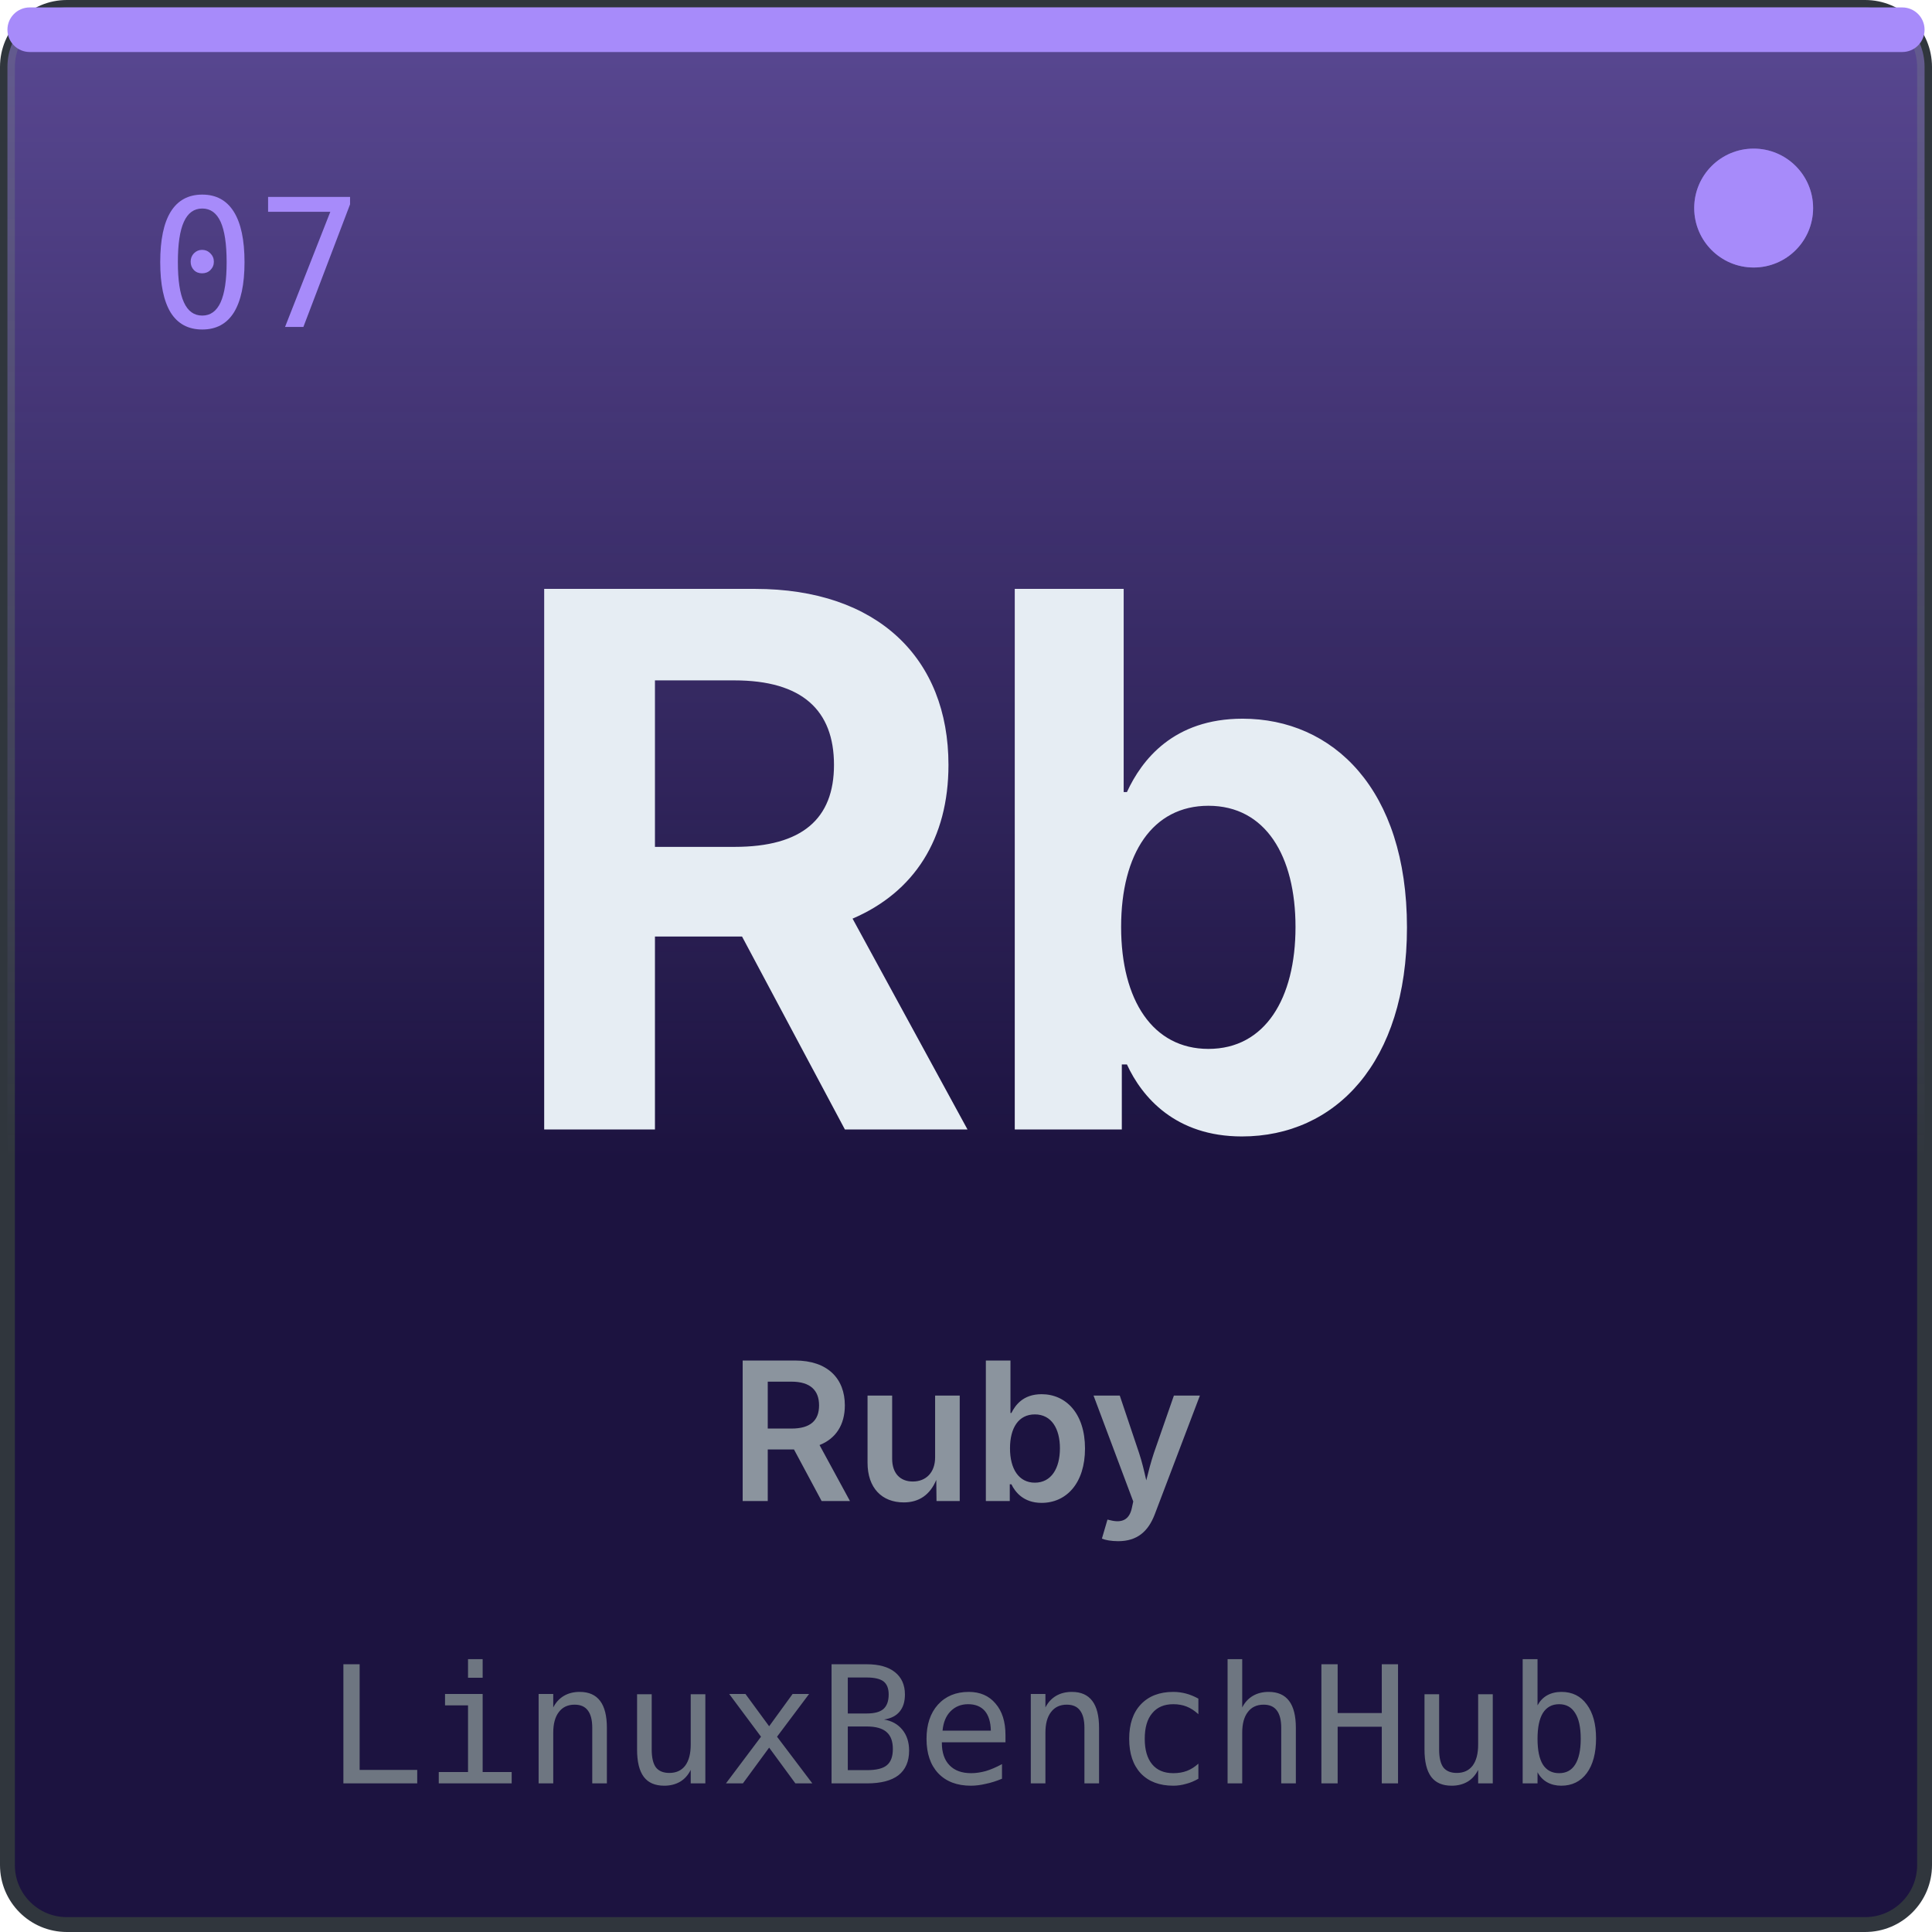
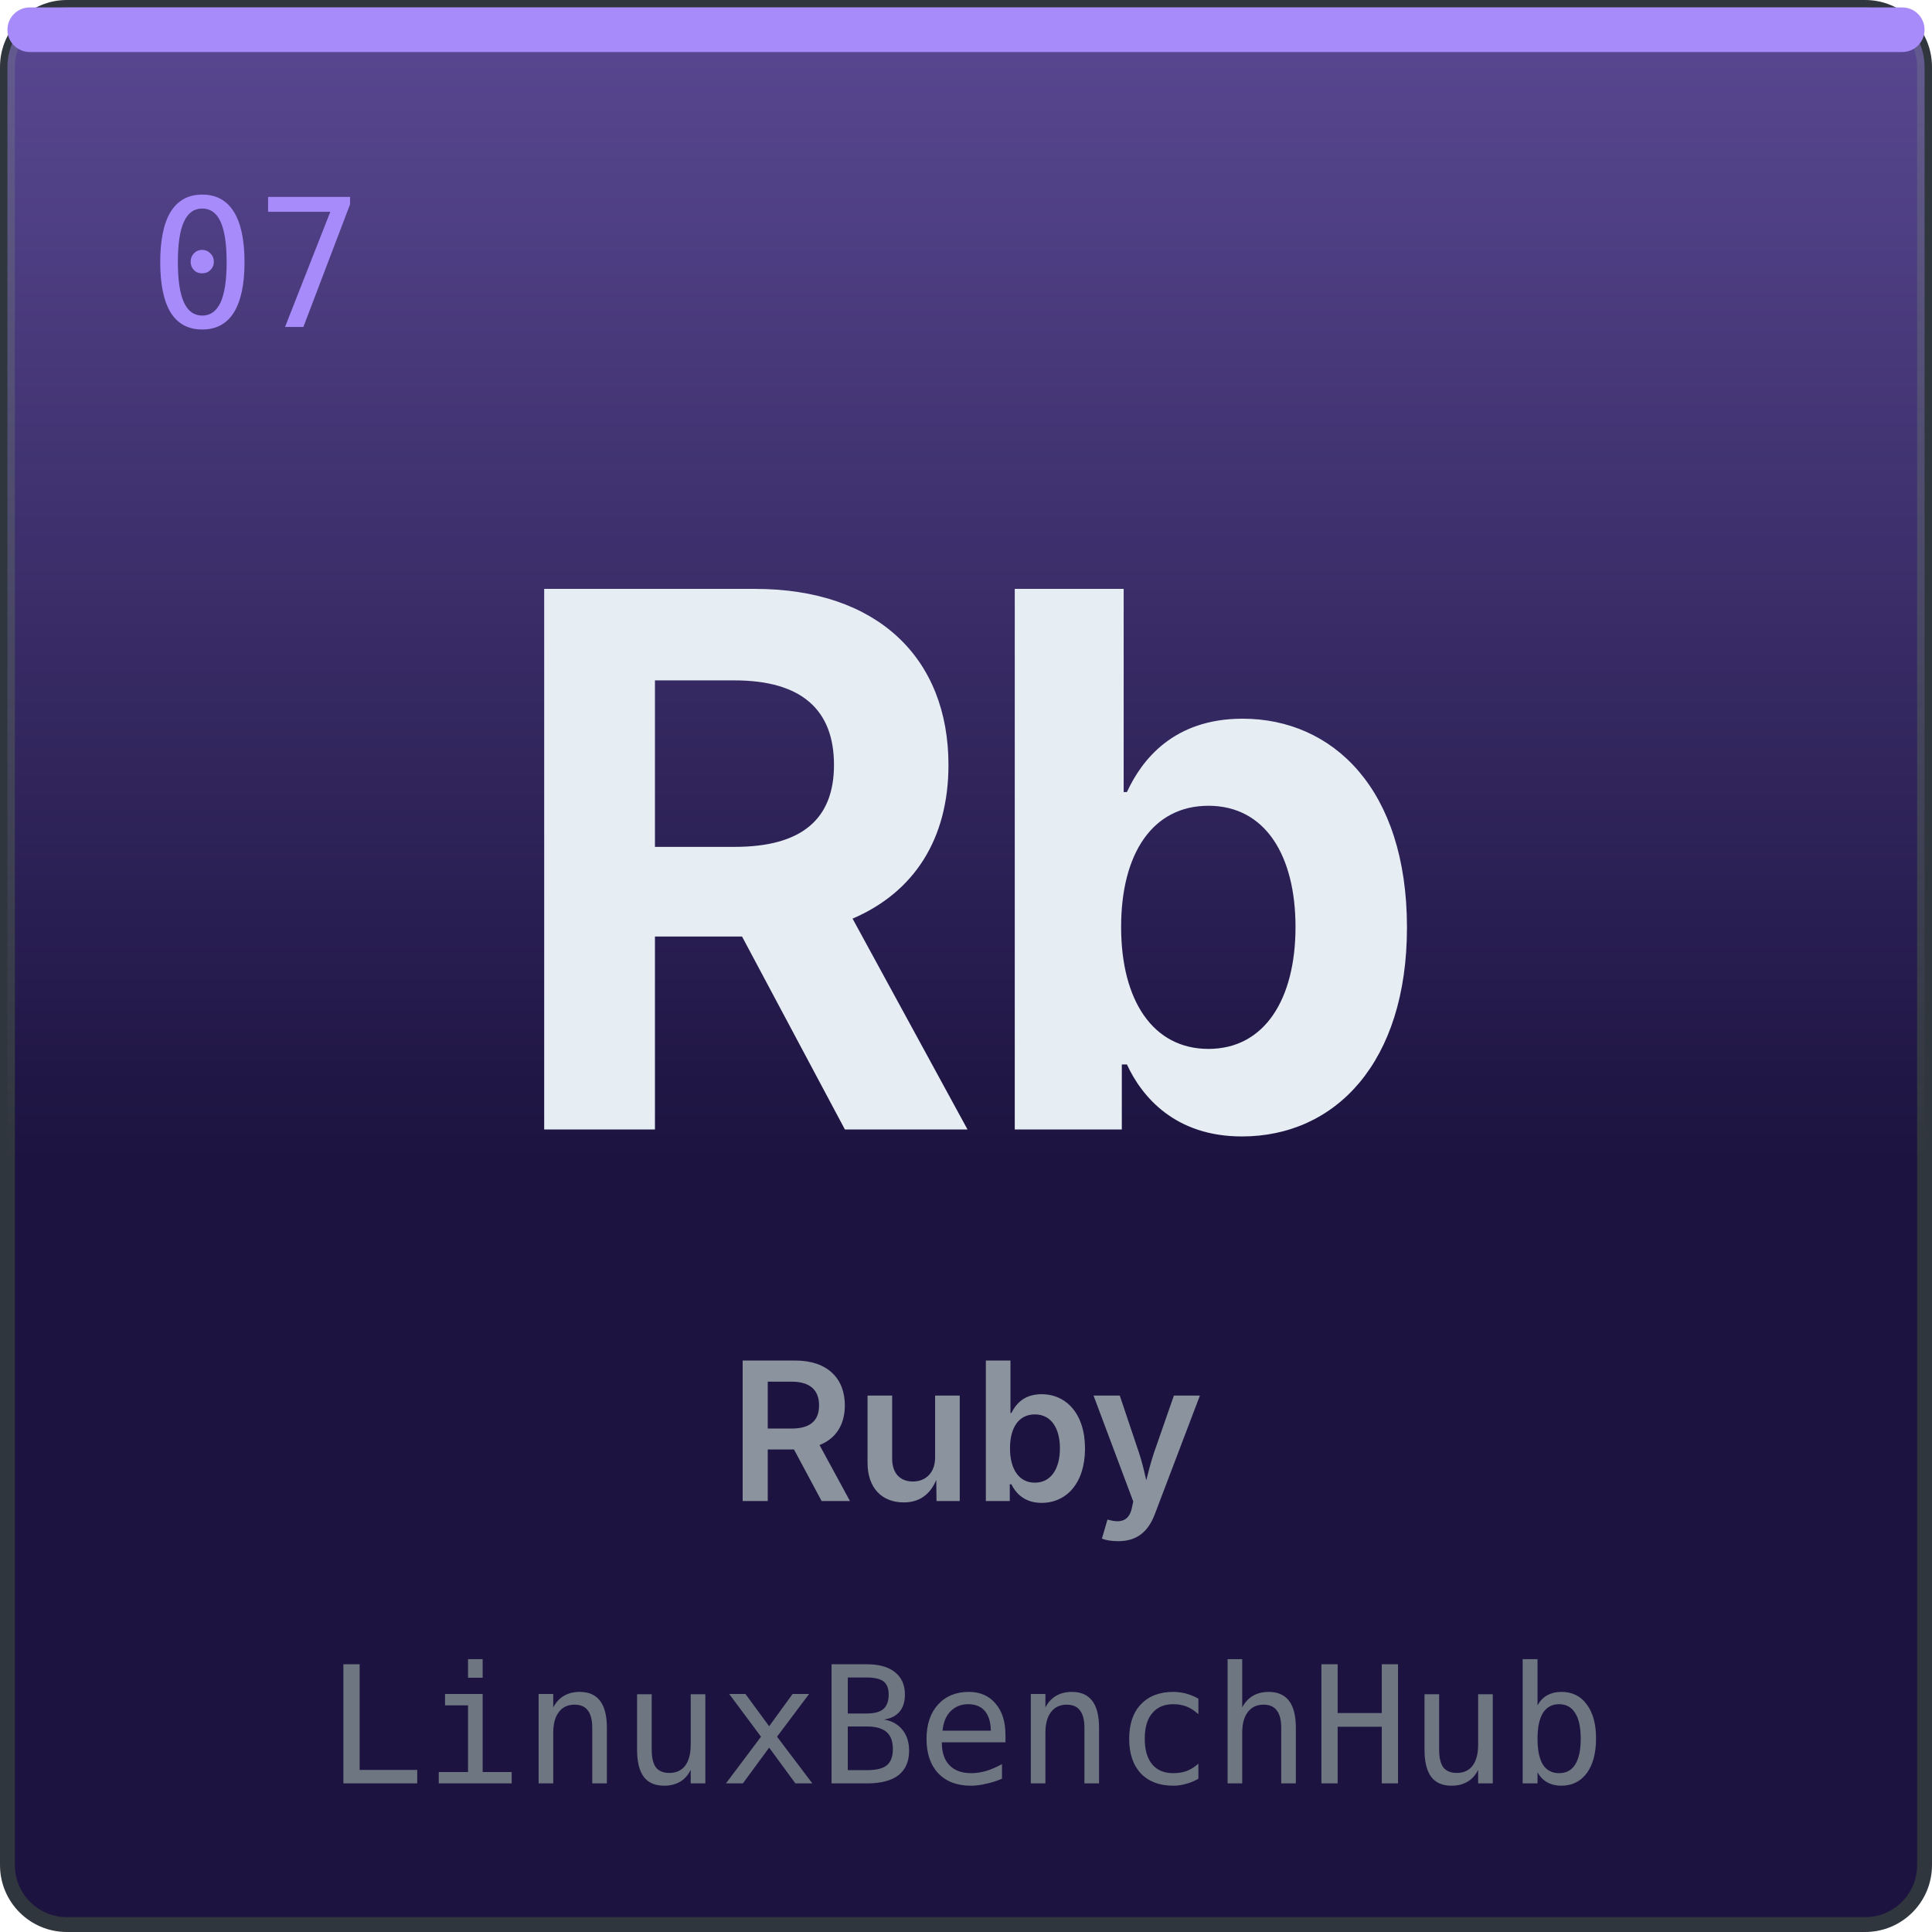
<svg xmlns="http://www.w3.org/2000/svg" width="130" height="130" viewBox="0 0 130 130" role="img" aria-label="07 Rb Ruby LinuxBenchHub">
  <defs>
    <linearGradient id="g7" x1="0" y1="0" x2="0" y2="1">
      <stop offset="0%" stop-color="#a78bfa" stop-opacity="0.45" />
      <stop offset="60%" stop-color="#a78bfa" stop-opacity="0" />
    </linearGradient>
  </defs>
  <g opacity="1">
    <set attributeName="opacity" to="0" begin="0s" />
    <animate attributeName="opacity" from="0" to="1" begin="0.48s" dur="0.55s" fill="freeze" />
    <rect x="0.5" y="0.5" width="129" height="129" rx="4" fill="#1c1340" stroke="#30363d" stroke-width="1" />
    <rect x="0.5" y="0.5" width="129" height="129" rx="4" fill="url(#g7)" />
    <rect x="0.5" y="0.5" width="129" height="3" rx="1.5" fill="#a78bfa">
      <animate attributeName="opacity" values="1;0.45;1" dur="4s" begin="-1.47s" repeatCount="indefinite" />
    </rect>
    <text x="10" y="22" font-family="ui-monospace, SFMono-Regular, Menlo, monospace" font-size="12" font-weight="500" fill="#a78bfa">07</text>
-     <g transform="translate(118, 14)">
-       <circle r="4" fill="#a78bfa">
-         <animate attributeName="opacity" values="1;0.3;1" dur="1.6s" repeatCount="indefinite" />
-       </circle>
-       <circle r="4" fill="#a78bfa" opacity="0.4">
-         <animate attributeName="r" values="4;9;4" dur="1.6s" repeatCount="indefinite" />
-         <animate attributeName="opacity" values="0.5;0;0.5" dur="1.6s" repeatCount="indefinite" />
-       </circle>
-     </g>
    <text x="65" y="76" font-family="-apple-system, BlinkMacSystemFont, Inter, system-ui, sans-serif" font-size="50" font-weight="700" fill="#e6edf3" text-anchor="middle" letter-spacing="-1">Rb</text>
    <text x="65" y="101" font-family="-apple-system, BlinkMacSystemFont, Inter, system-ui, sans-serif" font-size="13" font-weight="600" fill="#8b949e" text-anchor="middle">Ruby</text>
    <text x="65" y="120" font-family="ui-monospace, SFMono-Regular, Menlo, monospace" font-size="11" fill="#6e7681" text-anchor="middle">LinuxBenchHub</text>
  </g>
</svg>
